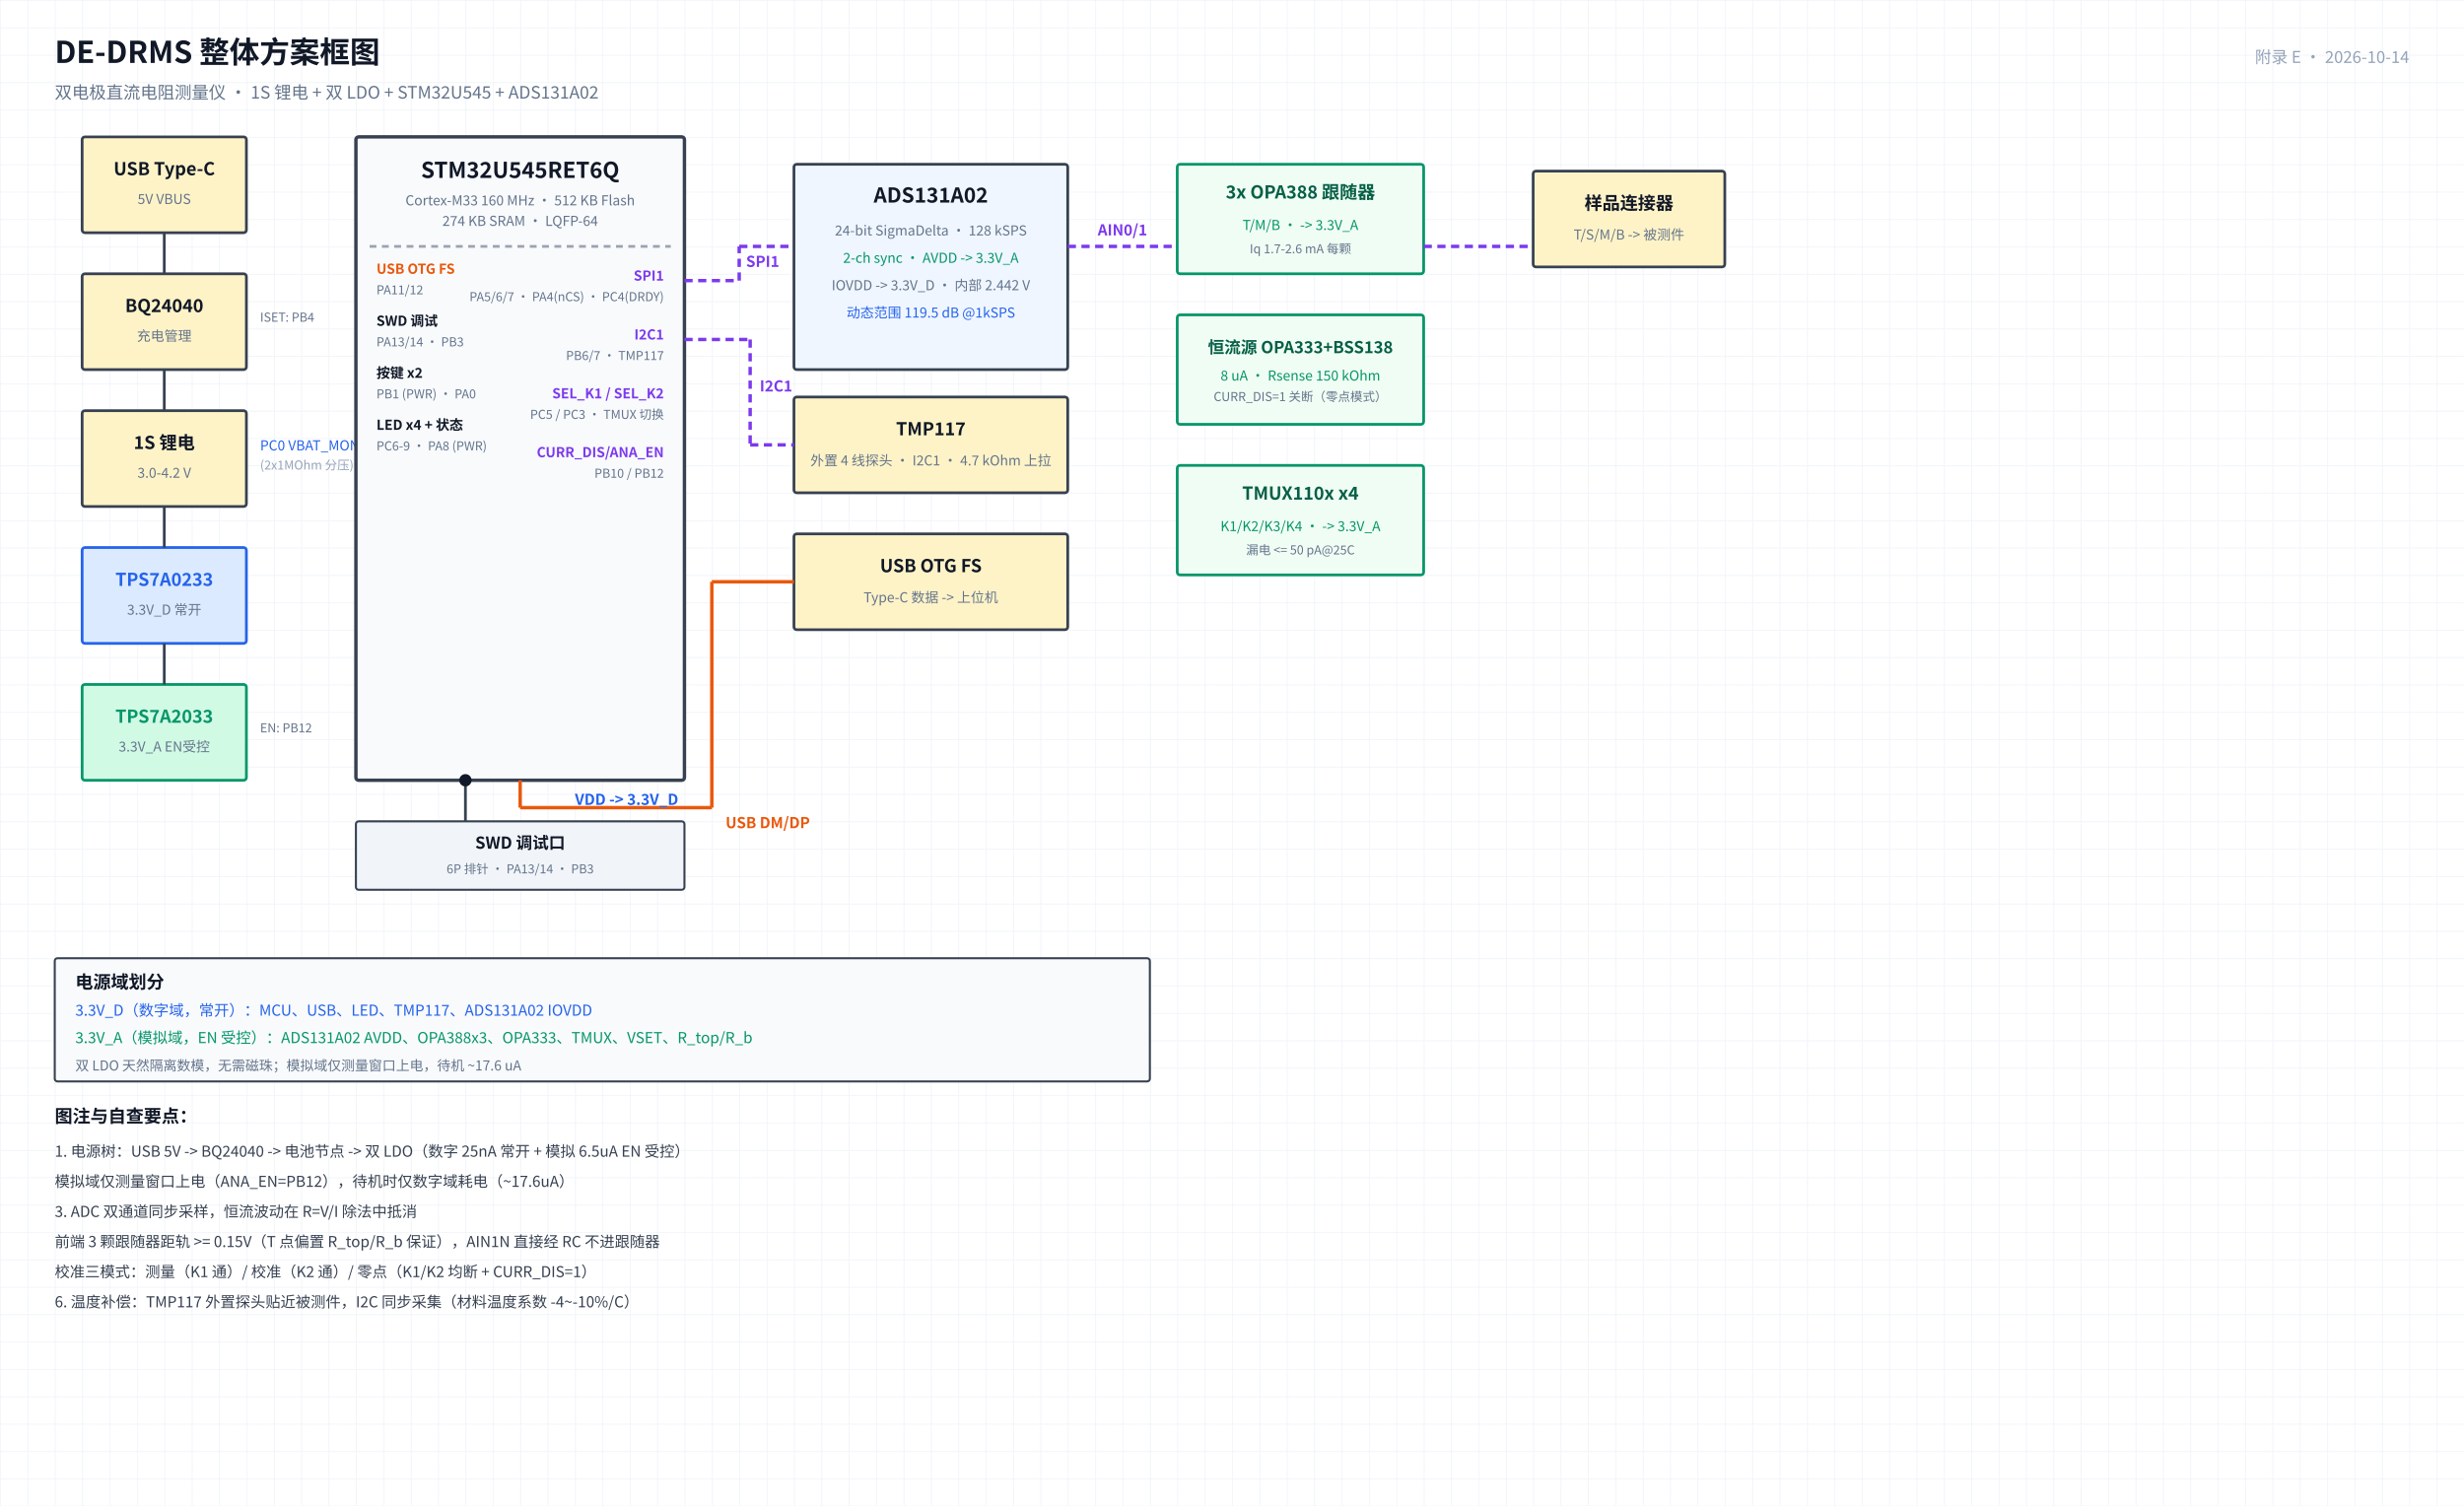
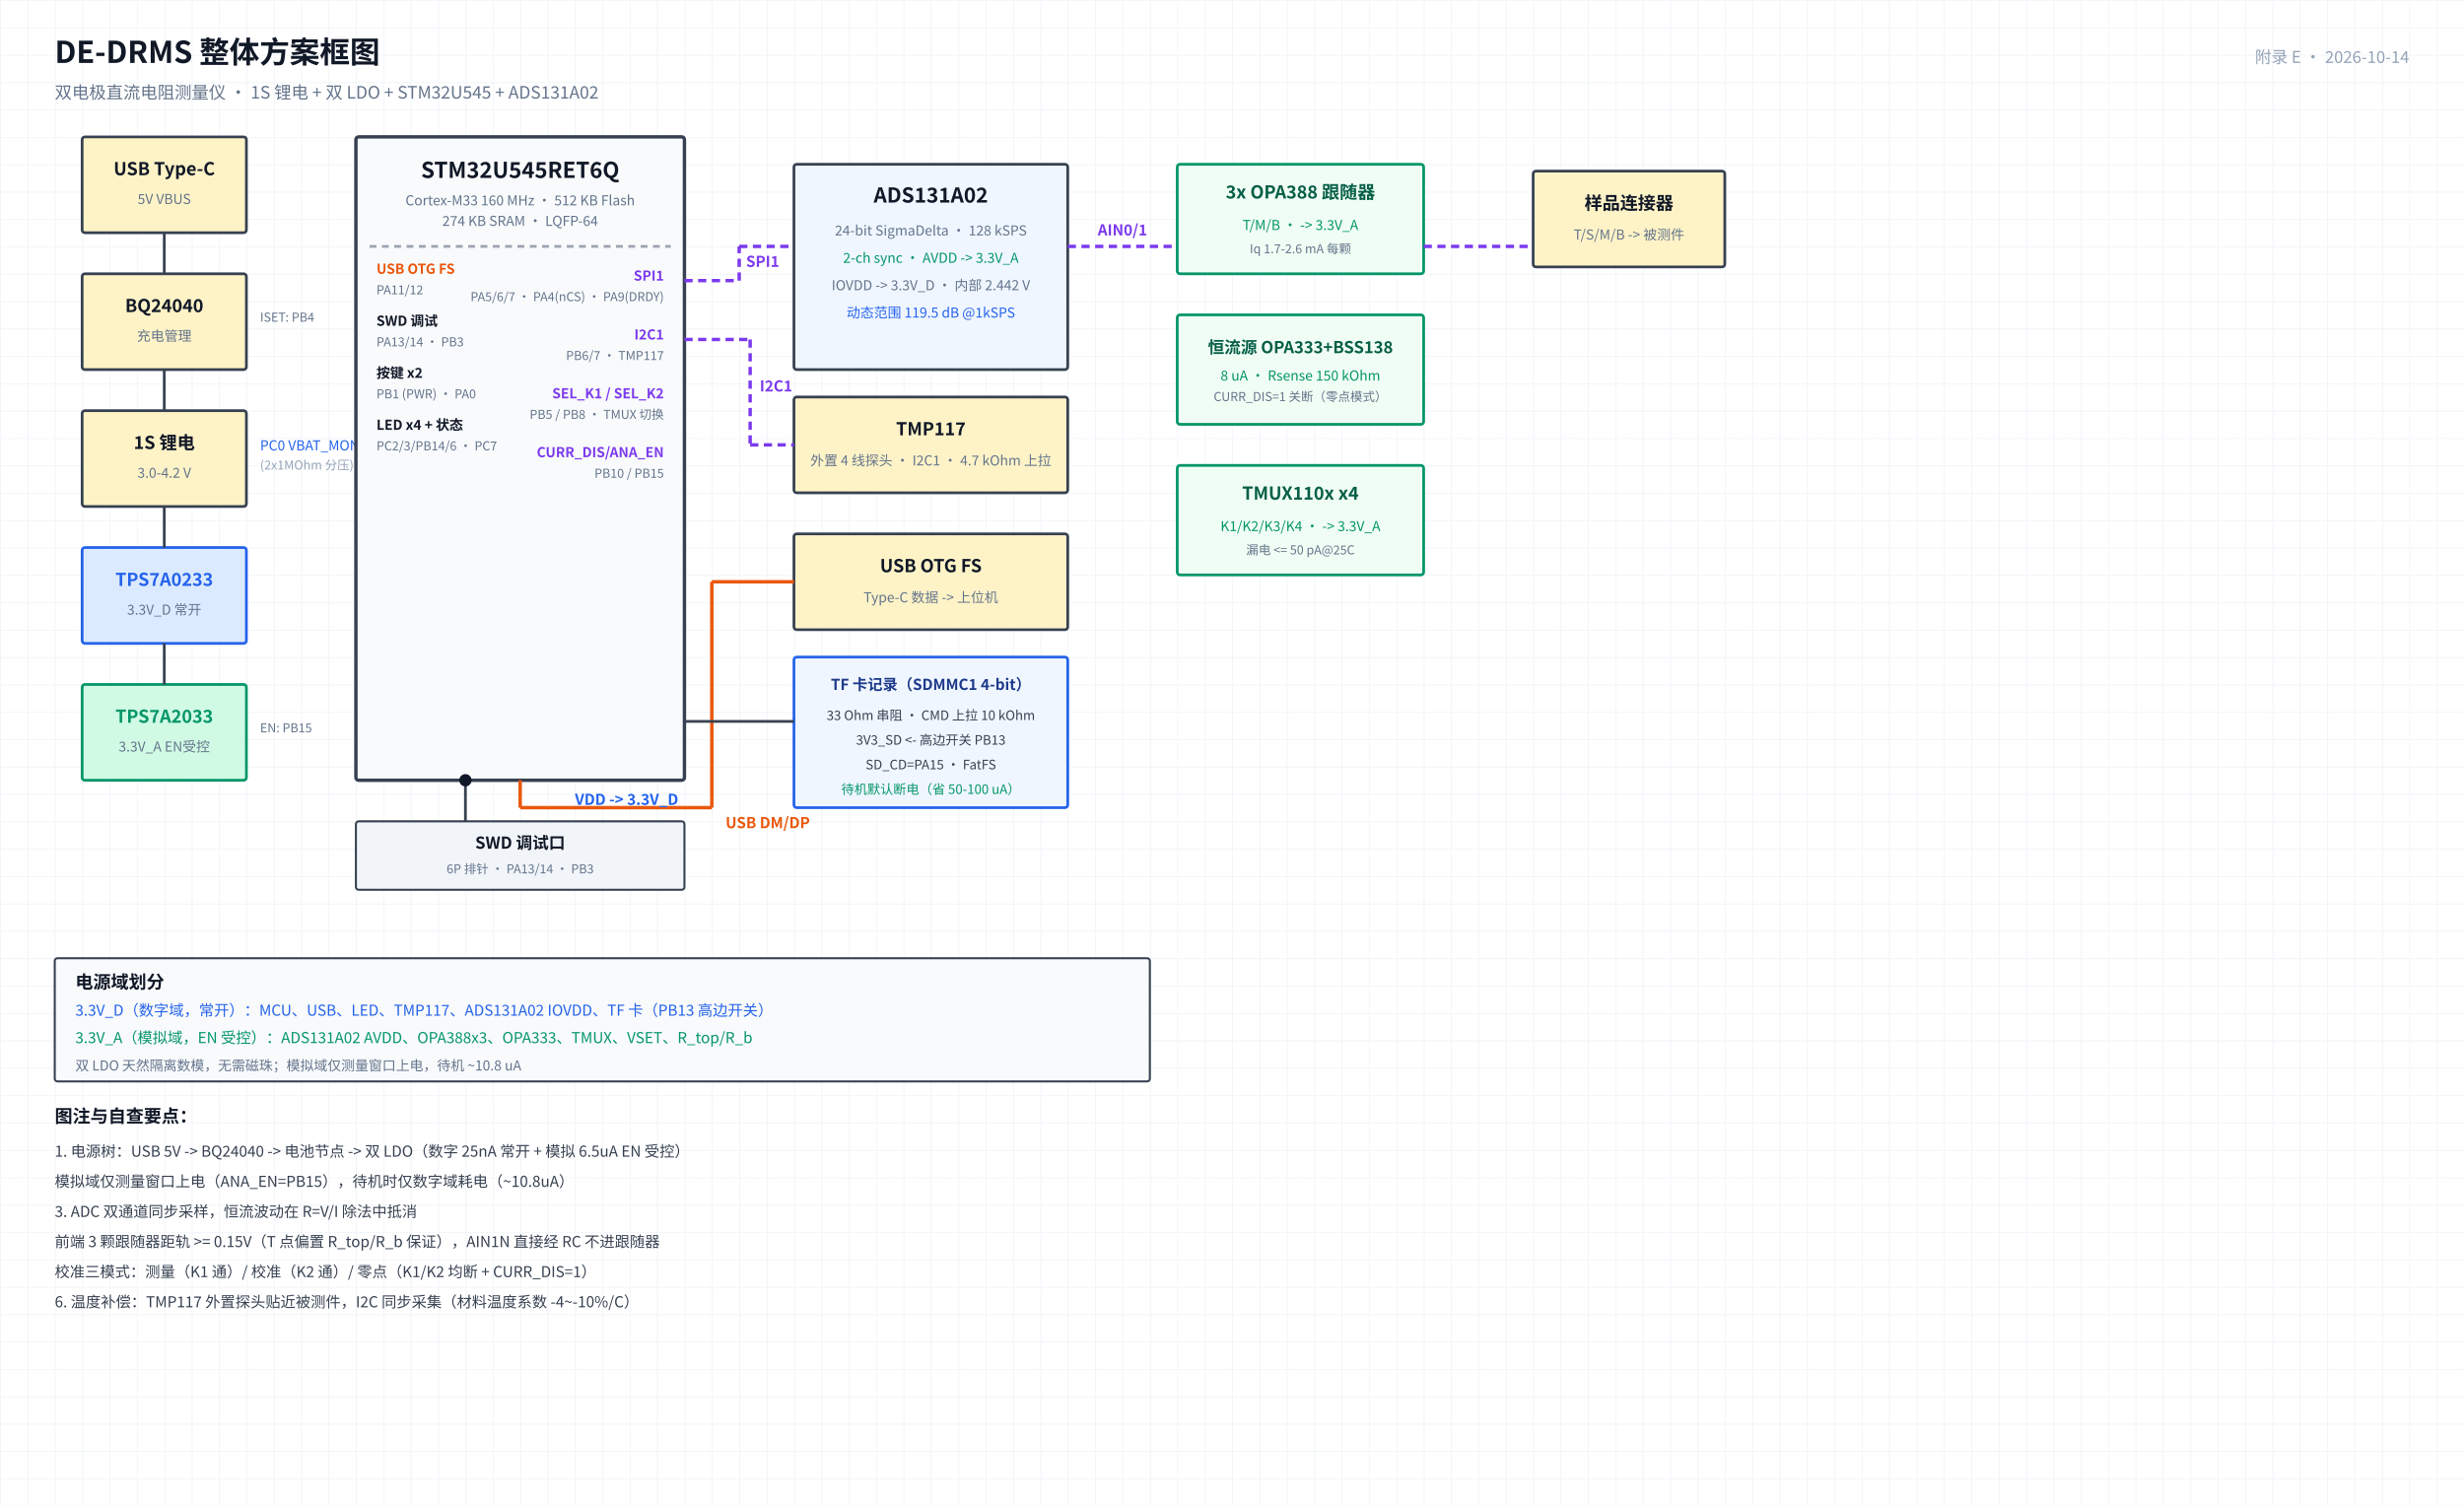
<svg xmlns="http://www.w3.org/2000/svg" width="1800" height="1100" viewBox="0 0 1800 1100" font-family="'Noto Sans CJK SC','Noto Sans SC','Source Han Sans SC','PingFang SC','Microsoft YaHei',sans-serif">
  <style>
  .w   { stroke:#374151; stroke-width:2;   fill:none }
  .wr  { stroke:#374151; stroke-width:2.5; fill:none }
  .sym { stroke:#374151; stroke-width:1.8; fill:none; stroke-linejoin:round }
  .p   { stroke:#7c3aed; stroke-width:1.8; fill:none; stroke-dasharray:6,4 }
  .gw  { stroke:#059669; stroke-width:3.5; fill:none }
  .ow  { stroke:#ea580c; stroke-width:3.5; fill:none }
  .gd  { stroke:#9ca3af; stroke-width:2;   fill:none; stroke-dasharray:5,4 }
</style>
  <defs>
    <pattern id="grid" width="20" height="20" patternUnits="userSpaceOnUse">
      <path d="M20,0 L0,0 0,20" fill="none" stroke="#eef2f7" stroke-width="1" />
    </pattern>
    <marker id="arrG" markerUnits="userSpaceOnUse" markerWidth="12" markerHeight="11" refX="10" refY="4.5" orient="auto">
      <path d="M0,0 L10,4.5 L0,9 z" fill="#059669" />
    </marker>
    <marker id="arrO" markerUnits="userSpaceOnUse" markerWidth="12" markerHeight="11" refX="10" refY="4.5" orient="auto">
      <path d="M0,0 L10,4.5 L0,9 z" fill="#ea580c" />
    </marker>
    <marker id="arrB" markerUnits="userSpaceOnUse" markerWidth="12" markerHeight="11" refX="10" refY="4.5" orient="auto">
      <path d="M0,0 L10,4.5 L0,9 z" fill="#2563eb" />
    </marker>
    <marker id="arrK" markerUnits="userSpaceOnUse" markerWidth="12" markerHeight="11" refX="10" refY="4.5" orient="auto">
      <path d="M0,0 L10,4.5 L0,9 z" fill="#374151" />
    </marker>
  </defs>
  <rect x="0" y="0" width="1800" height="1100" fill="#ffffff" />
  <rect x="0" y="0" width="1800" height="1100" fill="url(#grid)" />
  <text x="40" y="46" font-size="22" font-weight="bold" fill="#111827">DE-DRMS 整体方案框图</text>
  <text x="40" y="72" font-size="12.5" fill="#64748b">双电极直流电阻测量仪 · 1S 锂电 + 双 LDO + STM32U545 + ADS131A02</text>
  <text x="1760" y="46" font-size="12" fill="#94a3b8" text-anchor="end">附录 E · 2026-10-14</text>
  <rect x="60" y="100" width="120" height="70" rx="2" fill="#fef3c7" stroke="#374151" stroke-width="2" />
  <text x="120" y="128" font-size="13" font-weight="bold" fill="#111827" text-anchor="middle">USB Type-C</text>
  <text x="120" y="149" font-size="10" fill="#64748b" text-anchor="middle">5V VBUS</text>
  <rect x="60" y="200" width="120" height="70" rx="2" fill="#fef3c7" stroke="#374151" stroke-width="2" />
  <text x="120" y="228" font-size="13" font-weight="bold" fill="#111827" text-anchor="middle">BQ24040</text>
  <text x="120" y="249" font-size="10" fill="#64748b" text-anchor="middle">充电管理</text>
  <rect x="60" y="300" width="120" height="70" rx="2" fill="#fef3c7" stroke="#374151" stroke-width="2" />
  <text x="120" y="328" font-size="13" font-weight="bold" fill="#111827" text-anchor="middle">1S 锂电</text>
  <text x="120" y="349" font-size="10" fill="#64748b" text-anchor="middle">3.0-4.2 V</text>
  <rect x="60" y="400" width="120" height="70" rx="2" fill="#dbeafe" stroke="#2563eb" stroke-width="2" />
  <text x="120" y="428" font-size="13" font-weight="bold" fill="#2563eb" text-anchor="middle">TPS7A0233</text>
  <text x="120" y="449" font-size="10" fill="#64748b" text-anchor="middle">3.3V_D 常开</text>
  <rect x="60" y="500" width="120" height="70" rx="2" fill="#d1fae5" stroke="#059669" stroke-width="2" />
  <text x="120" y="528" font-size="13" font-weight="bold" fill="#059669" text-anchor="middle">TPS7A2033</text>
  <text x="120" y="549" font-size="10" fill="#64748b" text-anchor="middle">3.3V_A EN受控</text>
  <line x1="120" y1="170" x2="120" y2="200" class="w" />
  <line x1="120" y1="270" x2="120" y2="300" class="w" />
  <line x1="120" y1="370" x2="120" y2="400" class="w" />
  <line x1="120" y1="470" x2="120" y2="500" class="w" />
  <text x="190" y="329" font-size="10" fill="#2563eb">PC0 VBAT_MON</text>
  <text x="190" y="343" font-size="9" fill="#94a3b8">(2x1MOhm 分压)</text>
  <text x="190" y="235" font-size="9" fill="#64748b">ISET: PB4</text>
-   <text x="190" y="535" font-size="9" fill="#64748b">EN: PB12</text>
+   <text x="190" y="535" font-size="9" fill="#64748b">EN: PB15</text>
  <rect x="260" y="100" width="240" height="470" rx="2" fill="#f8fafc" stroke="#374151" stroke-width="2.5" />
  <text x="380" y="130" font-size="16" font-weight="bold" fill="#111827" text-anchor="middle">STM32U545RET6Q</text>
  <text x="380" y="150" font-size="10" fill="#64748b" text-anchor="middle">Cortex-M33 160 MHz · 512 KB Flash</text>
  <text x="380" y="165" font-size="10" fill="#64748b" text-anchor="middle">274 KB SRAM · LQFP-64</text>
  <line x1="270" y1="180" x2="490" y2="180" class="gd" />
  <text x="275" y="200" font-size="10" font-weight="bold" fill="#ea580c">USB OTG FS</text>
  <text x="275" y="215" font-size="9" fill="#64748b">PA11/12</text>
  <text x="275" y="238" font-size="10" font-weight="bold" fill="#111827">SWD 调试</text>
  <text x="275" y="253" font-size="9" fill="#64748b">PA13/14 · PB3</text>
  <text x="275" y="276" font-size="10" font-weight="bold" fill="#111827">按键 x2</text>
  <text x="275" y="291" font-size="9" fill="#64748b">PB1 (PWR) · PA0</text>
  <text x="275" y="314" font-size="10" font-weight="bold" fill="#111827">LED x4 + 状态</text>
-   <text x="275" y="329" font-size="9" fill="#64748b">PC6-9 · PA8 (PWR)</text>
+   <text x="275" y="329" font-size="9" fill="#64748b">PC2/3/PB14/6 · PC7</text>
  <text x="485" y="205" font-size="10" font-weight="bold" fill="#7c3aed" text-anchor="end">SPI1</text>
-   <text x="485" y="220" font-size="9" fill="#64748b" text-anchor="end">PA5/6/7 · PA4(nCS) · PC4(DRDY)</text>
+   <text x="485" y="220" font-size="9" fill="#64748b" text-anchor="end">PA5/6/7 · PA4(nCS) · PA9(DRDY)</text>
  <text x="485" y="248" font-size="10" font-weight="bold" fill="#7c3aed" text-anchor="end">I2C1</text>
  <text x="485" y="263" font-size="9" fill="#64748b" text-anchor="end">PB6/7 · TMP117</text>
  <text x="485" y="291" font-size="10" font-weight="bold" fill="#7c3aed" text-anchor="end">SEL_K1 / SEL_K2</text>
-   <text x="485" y="306" font-size="9" fill="#64748b" text-anchor="end">PC5 / PC3 · TMUX 切换</text>
+   <text x="485" y="306" font-size="9" fill="#64748b" text-anchor="end">PB5 / PB8 · TMUX 切换</text>
  <text x="485" y="334" font-size="10" font-weight="bold" fill="#7c3aed" text-anchor="end">CURR_DIS/ANA_EN</text>
-   <text x="485" y="349" font-size="9" fill="#64748b" text-anchor="end">PB10 / PB12</text>
+   <text x="485" y="349" font-size="9" fill="#64748b" text-anchor="end">PB10 / PB15</text>
  <rect x="580" y="120" width="200" height="150" rx="2" fill="#eff6ff" stroke="#374151" stroke-width="2" />
  <text x="680" y="148" font-size="15" font-weight="bold" fill="#111827" text-anchor="middle">ADS131A02</text>
  <text x="680" y="172" font-size="10" fill="#64748b" text-anchor="middle">24-bit SigmaDelta · 128 kSPS</text>
  <text x="680" y="192" font-size="10" fill="#059669" text-anchor="middle">2-ch sync · AVDD -&gt; 3.3V_A</text>
  <text x="680" y="212" font-size="10" fill="#64748b" text-anchor="middle">IOVDD -&gt; 3.3V_D · 内部 2.442 V</text>
  <text x="680" y="232" font-size="10" fill="#2563eb" text-anchor="middle">动态范围 119.5 dB @1kSPS</text>
  <rect x="580" y="290" width="200" height="70" rx="2" fill="#fef3c7" stroke="#374151" stroke-width="2" />
  <text x="680" y="318" font-size="13" font-weight="bold" fill="#111827" text-anchor="middle">TMP117</text>
  <text x="680" y="340" font-size="10" fill="#64748b" text-anchor="middle">外置 4 线探头 · I2C1 · 4.7 kOhm 上拉</text>
  <rect x="580" y="390" width="200" height="70" rx="2" fill="#fef3c7" stroke="#374151" stroke-width="2" />
  <text x="680" y="418" font-size="13" font-weight="bold" fill="#111827" text-anchor="middle">USB OTG FS</text>
  <text x="680" y="440" font-size="10" fill="#64748b" text-anchor="middle">Type-C 数据 -&gt; 上位机</text>
  <rect x="260" y="600" width="240" height="50" rx="2" fill="#f1f5f9" stroke="#374151" stroke-width="1.5" />
  <text x="380" y="620" font-size="12" font-weight="bold" fill="#111827" text-anchor="middle">SWD 调试口</text>
  <text x="380" y="638" font-size="9" fill="#64748b" text-anchor="middle">6P 排针 · PA13/14 · PB3</text>
  <rect x="860" y="120" width="180" height="80" rx="2" fill="#f0fdf4" stroke="#059669" stroke-width="2" />
  <text x="950" y="145" font-size="13" font-weight="bold" fill="#065f46" text-anchor="middle">3x OPA388 跟随器</text>
  <text x="950" y="168" font-size="10" fill="#059669" text-anchor="middle">T/M/B · -&gt; 3.3V_A</text>
  <text x="950" y="185" font-size="9" fill="#64748b" text-anchor="middle">Iq 1.7-2.6 mA 每颗</text>
  <rect x="860" y="230" width="180" height="80" rx="2" fill="#f0fdf4" stroke="#059669" stroke-width="2" />
  <text x="950" y="258" font-size="12" font-weight="bold" fill="#065f46" text-anchor="middle">恒流源 OPA333+BSS138</text>
  <text x="950" y="278" font-size="10" fill="#059669" text-anchor="middle">8 uA · Rsense 150 kOhm</text>
  <text x="950" y="293" font-size="9" fill="#64748b" text-anchor="middle">CURR_DIS=1 关断（零点模式）</text>
  <rect x="860" y="340" width="180" height="80" rx="2" fill="#f0fdf4" stroke="#059669" stroke-width="2" />
  <text x="950" y="365" font-size="13" font-weight="bold" fill="#065f46" text-anchor="middle">TMUX110x x4</text>
  <text x="950" y="388" font-size="10" fill="#059669" text-anchor="middle">K1/K2/K3/K4 · -&gt; 3.3V_A</text>
  <text x="950" y="405" font-size="9" fill="#64748b" text-anchor="middle">漏电 &lt;= 50 pA@25C</text>
  <rect x="1120" y="125" width="140" height="70" rx="2" fill="#fef3c7" stroke="#374151" stroke-width="2" />
  <text x="1190" y="153" font-size="13" font-weight="bold" fill="#111827" text-anchor="middle">样品连接器</text>
  <text x="1190" y="175" font-size="10" fill="#64748b" text-anchor="middle">T/S/M/B -&gt; 被测件</text>
  <line x1="500" y1="205" x2="540" y2="205" class="p" style="stroke-width:2.5" />
  <line x1="540" y1="205" x2="540" y2="180" class="p" style="stroke-width:2.5" />
  <line x1="540" y1="180" x2="580" y2="180" class="p" style="stroke-width:2.5" />
  <text x="545" y="195" font-size="11" font-weight="bold" fill="#7c3aed">SPI1</text>
  <line x1="500" y1="248" x2="548" y2="248" class="p" style="stroke-width:2.5" />
  <line x1="548" y1="248" x2="548" y2="325" class="p" style="stroke-width:2.5" />
  <line x1="548" y1="325" x2="580" y2="325" class="p" style="stroke-width:2.5" />
  <text x="555" y="286" font-size="11" font-weight="bold" fill="#7c3aed">I2C1</text>
  <line x1="780" y1="180" x2="860" y2="180" class="p" style="stroke-width:2.5" />
  <text x="820" y="172" font-size="11" font-weight="bold" fill="#7c3aed" text-anchor="middle">AIN0/1</text>
  <line x1="1040" y1="180" x2="1120" y2="180" class="p" style="stroke-width:2.5" />
  <line x1="380" y1="570" x2="380" y2="590" class="ow" style="stroke-width:2.5" />
  <line x1="380" y1="590" x2="520" y2="590" class="ow" style="stroke-width:2.5" />
  <line x1="520" y1="590" x2="520" y2="425" class="ow" style="stroke-width:2.5" />
  <line x1="520" y1="425" x2="580" y2="425" class="ow" style="stroke-width:2.5" />
  <text x="530" y="605" font-size="11" font-weight="bold" fill="#ea580c">USB DM/DP</text>
  <line x1="340" y1="570" x2="340" y2="600" class="w" />
  <circle cx="340" cy="570" r="4.5" fill="#111827" />
  <text x="420" y="588" font-size="11" font-weight="bold" fill="#2563eb">VDD -&gt; 3.3V_D</text>
+   <rect x="580" y="480" width="200" height="110" rx="2" fill="#eff6ff" stroke="#2563eb" stroke-width="2" />
+   <text x="680" y="504" font-size="11" font-weight="bold" fill="#1e3a8a" text-anchor="middle">TF 卡记录（SDMMC1 4-bit）</text>
+   <text x="680" y="526" font-size="9.5" fill="#374151" text-anchor="middle">33 Ohm 串阻 · CMD 上拉 10 kOhm</text>
+   <text x="680" y="544" font-size="9.5" fill="#374151" text-anchor="middle">3V3_SD &lt;- 高边开关 PB13</text>
+   <text x="680" y="562" font-size="9.5" fill="#374151" text-anchor="middle">SD_CD=PA15 · FatFS</text>
+   <text x="680" y="580" font-size="9.5" fill="#059669" text-anchor="middle">待机默认断电（省 50-100 uA）</text>
+   <line x1="500" y1="527" x2="580" y2="527" class="w" />
  <rect x="40" y="700" width="800" height="90" rx="2" fill="#f8fafc" stroke="#374151" stroke-width="1.5" />
  <text x="55" y="722" font-size="13" font-weight="bold" fill="#111827">电源域划分</text>
-   <text x="55" y="742" font-size="11" fill="#2563eb">3.3V_D（数字域，常开）：MCU、USB、LED、TMP117、ADS131A02 IOVDD</text>
+   <text x="55" y="742" font-size="11" fill="#2563eb">3.3V_D（数字域，常开）：MCU、USB、LED、TMP117、ADS131A02 IOVDD、TF 卡（PB13 高边开关）</text>
  <text x="55" y="762" font-size="11" fill="#059669">3.3V_A（模拟域，EN 受控）：ADS131A02 AVDD、OPA388x3、OPA333、TMUX、VSET、R_top/R_b</text>
-   <text x="55" y="782" font-size="10" fill="#64748b">双 LDO 天然隔离数模，无需磁珠；模拟域仅测量窗口上电，待机 ~17.6 uA</text>
+   <text x="55" y="782" font-size="10" fill="#64748b">双 LDO 天然隔离数模，无需磁珠；模拟域仅测量窗口上电，待机 ~10.8 uA</text>
  <text x="40" y="820" font-size="13" font-weight="bold" fill="#111827">图注与自查要点：</text>
  <text x="40" y="845" font-size="11" fill="#374151">1. 电源树：USB 5V -&gt; BQ24040 -&gt; 电池节点 -&gt; 双 LDO（数字 25nA 常开 + 模拟 6.5uA EN 受控）</text>
-   <text x="40" y="867" font-size="11" fill="#374151">  模拟域仅测量窗口上电（ANA_EN=PB12），待机时仅数字域耗电（~17.6uA）</text>
+   <text x="40" y="867" font-size="11" fill="#374151">  模拟域仅测量窗口上电（ANA_EN=PB15），待机时仅数字域耗电（~10.8uA）</text>
  <text x="40" y="889" font-size="11" fill="#374151">3. ADC 双通道同步采样，恒流波动在 R=V/I 除法中抵消</text>
  <text x="40" y="911" font-size="11" fill="#374151">  前端 3 颗跟随器距轨 &gt;= 0.15V（T 点偏置 R_top/R_b 保证），AIN1N 直接经 RC 不进跟随器</text>
  <text x="40" y="933" font-size="11" fill="#374151">  校准三模式：测量（K1 通）/ 校准（K2 通）/ 零点（K1/K2 均断 + CURR_DIS=1）</text>
  <text x="40" y="955" font-size="11" fill="#374151">6. 温度补偿：TMP117 外置探头贴近被测件，I2C 同步采集（材料温度系数 -4~-10%/C）</text>
</svg>
